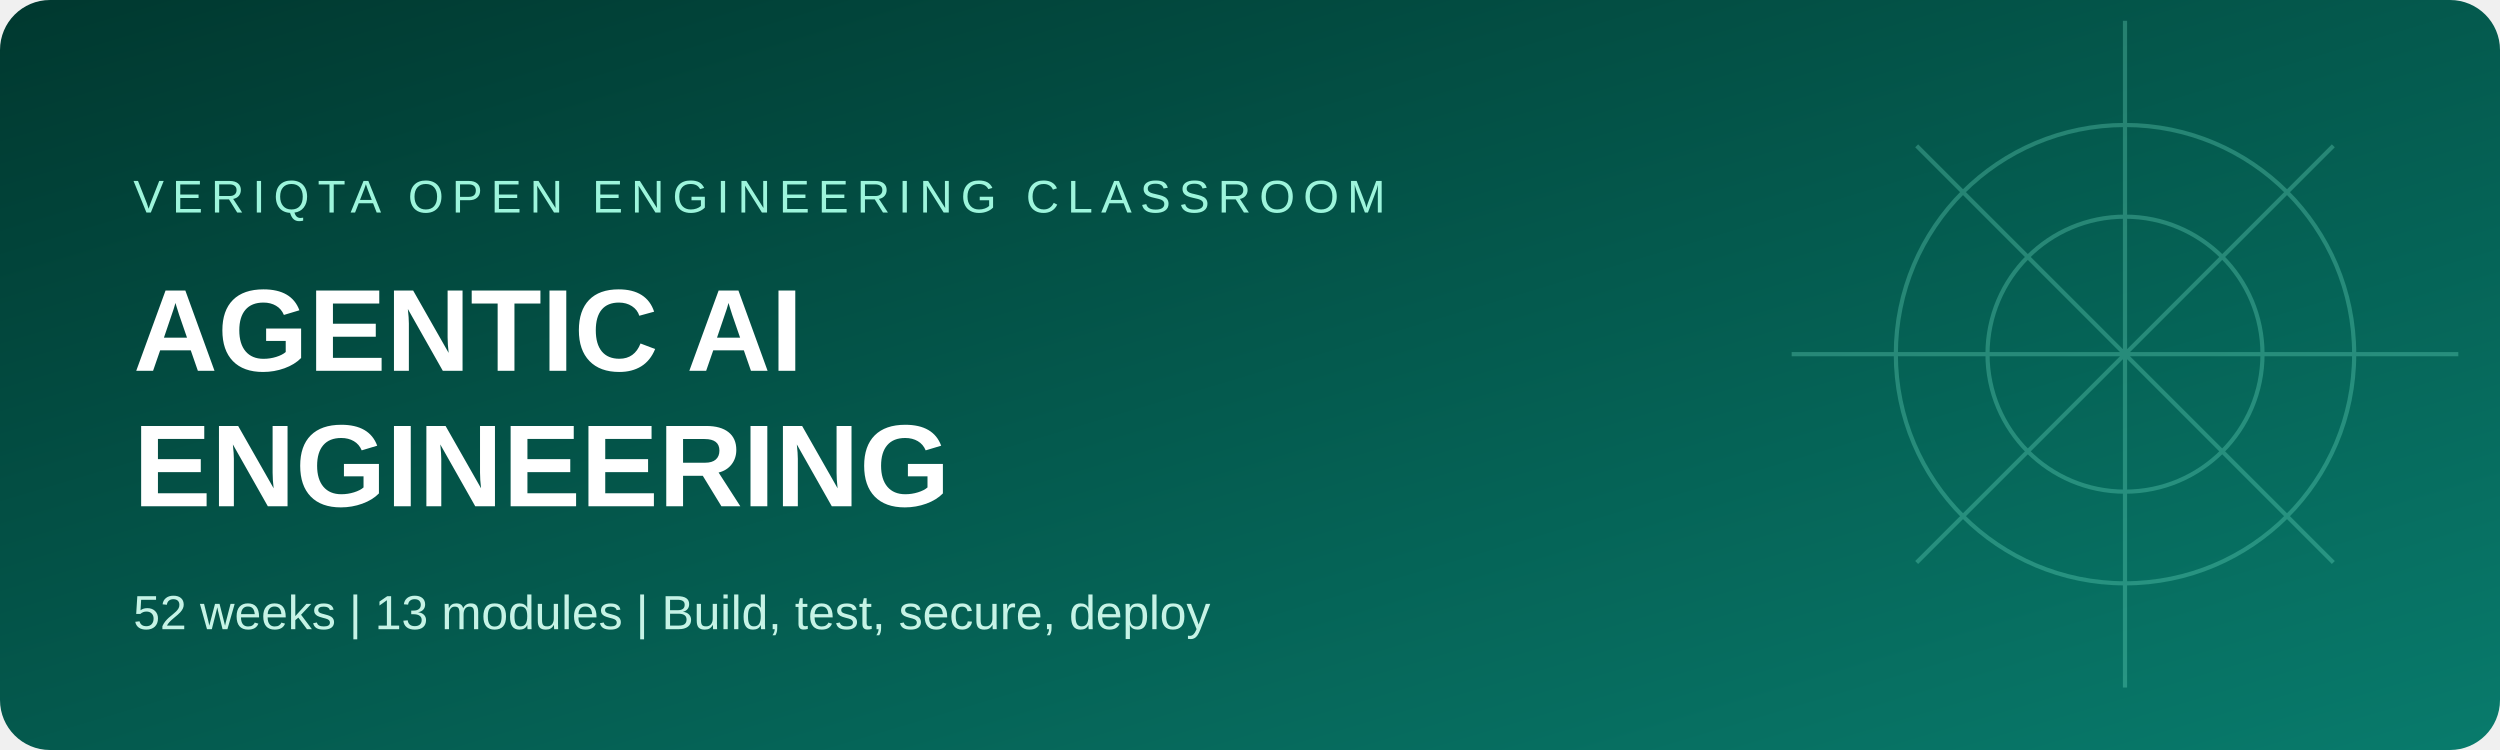
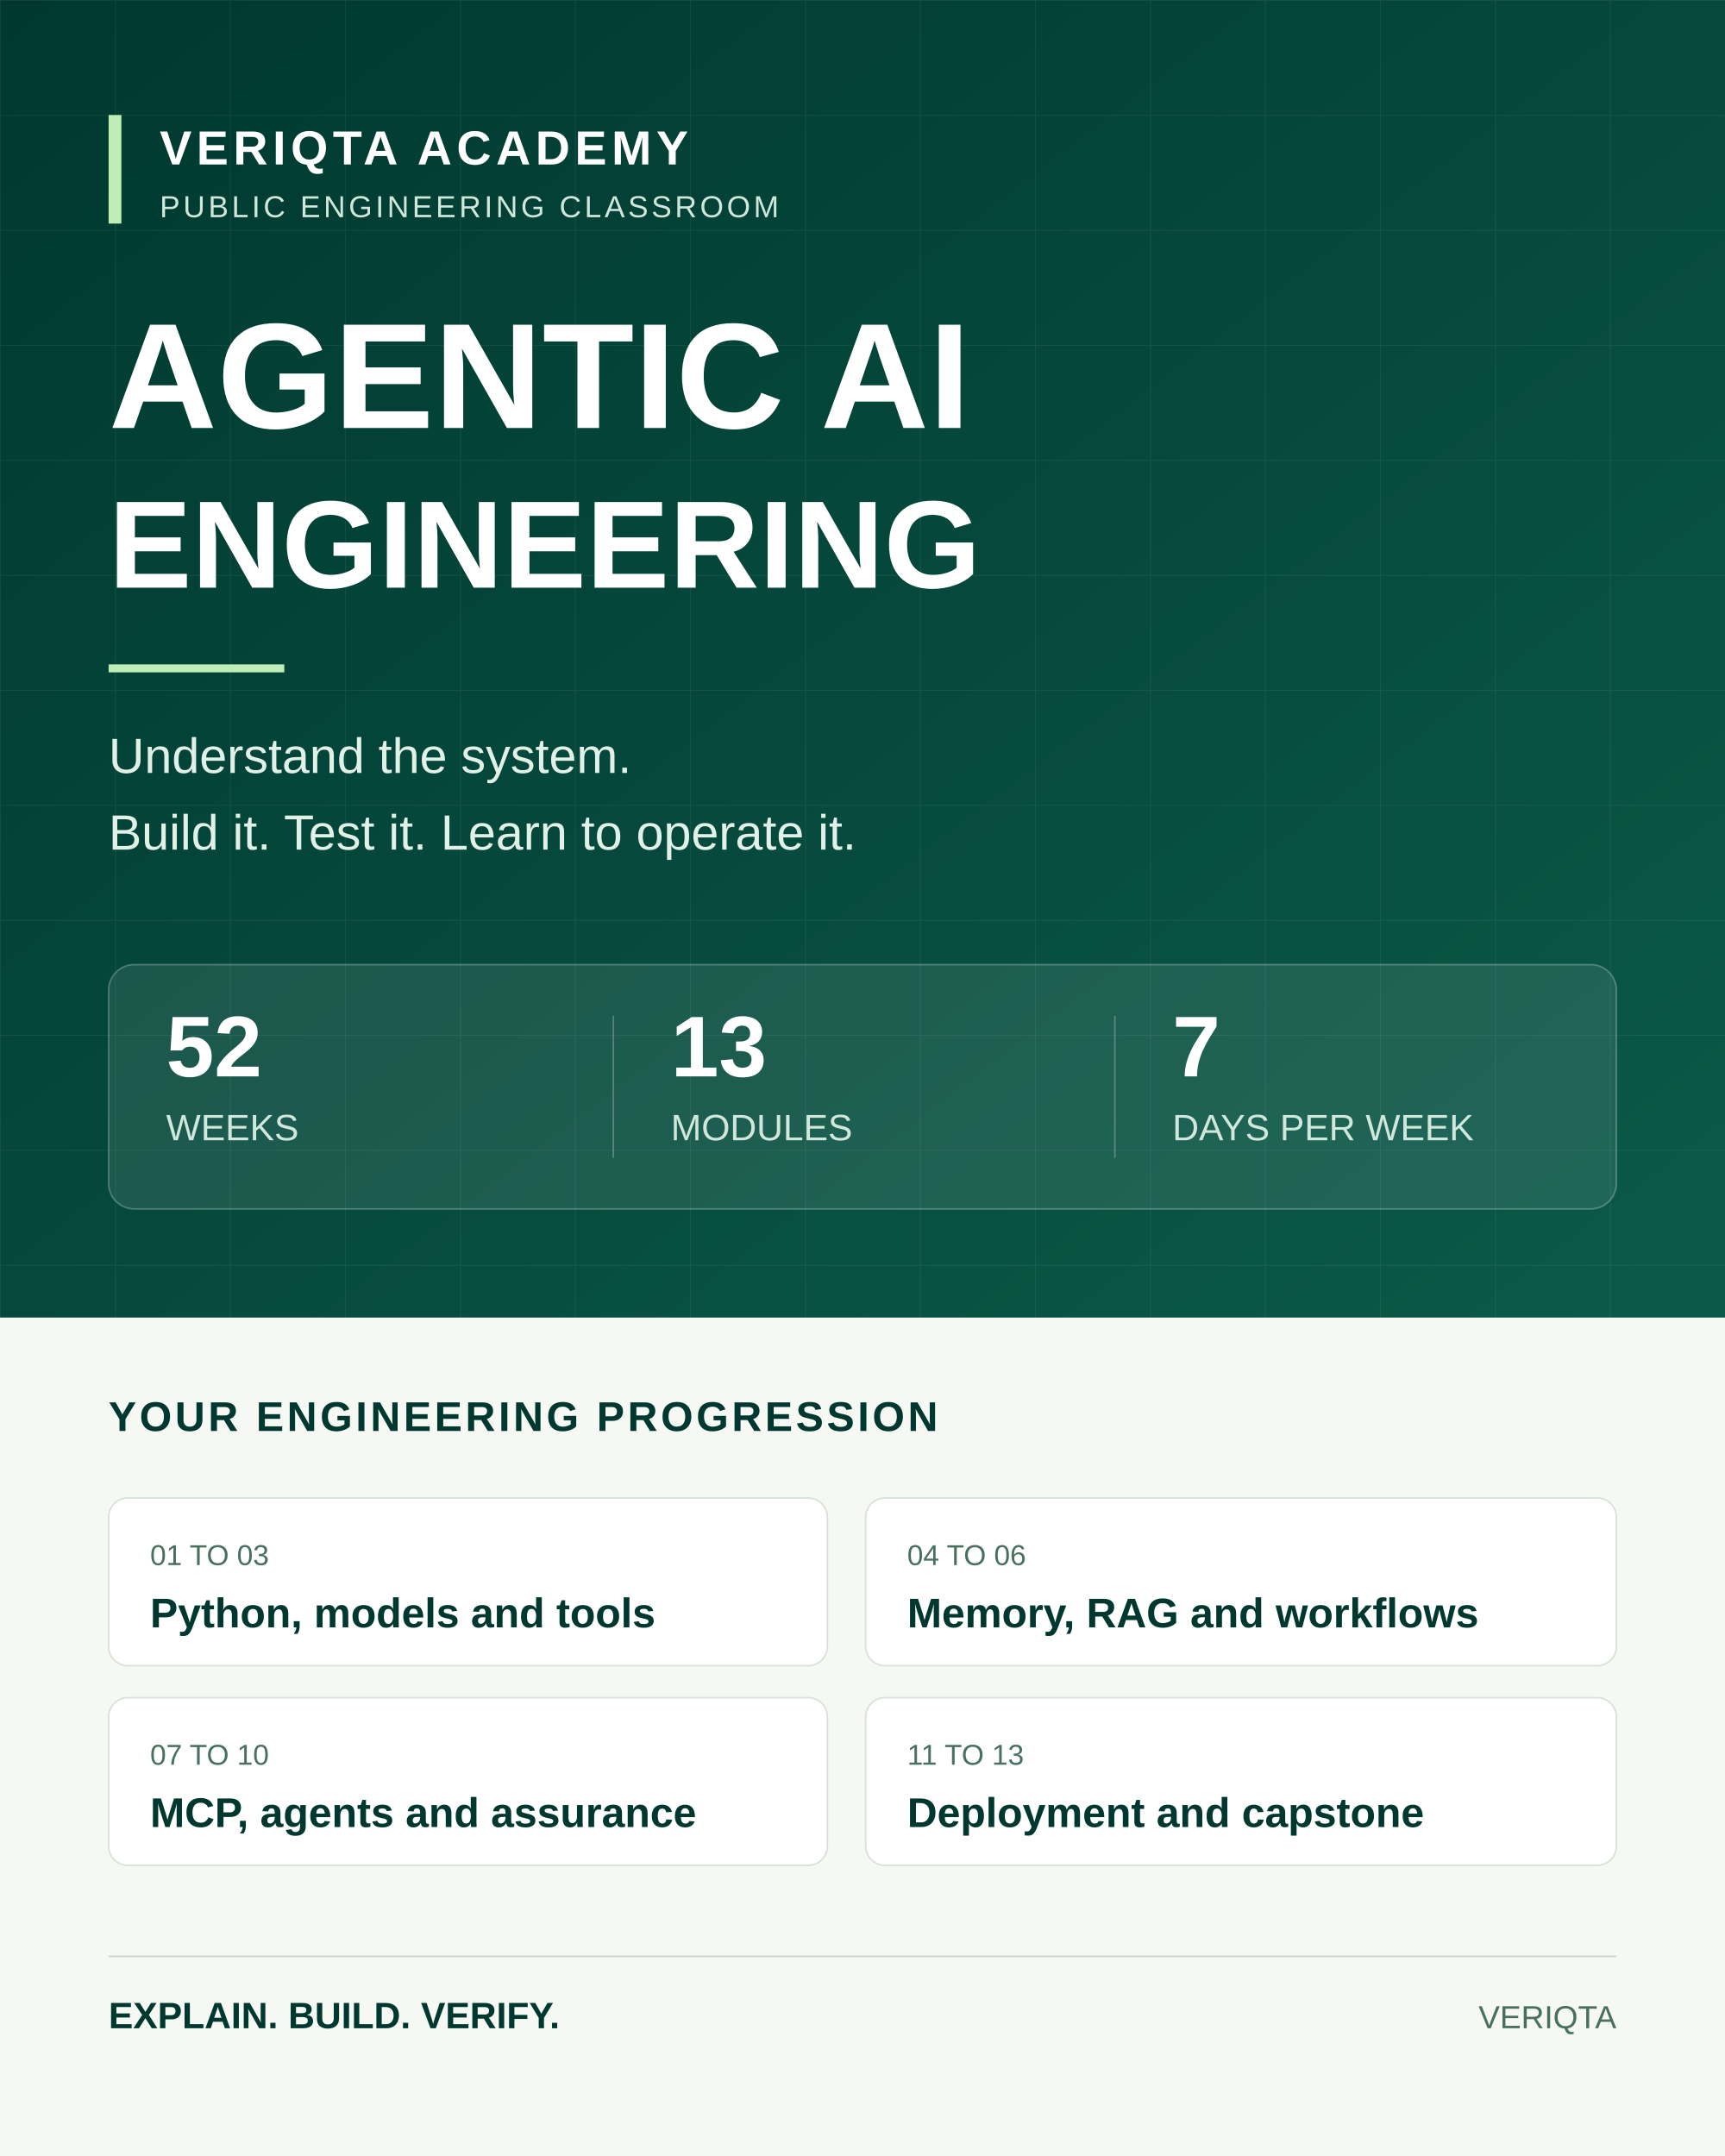
- <svg xmlns="http://www.w3.org/2000/svg" width="1200" height="360" viewBox="0 0 1200 360">
+ <svg xmlns="http://www.w3.org/2000/svg" width="1080" height="1350" viewBox="0 0 1080 1350" role="img" aria-labelledby="title description">
  <defs>
-     <linearGradient id="g" x2="1" y2="1">
+     <linearGradient id="green" x1="0" y1="0" x2="1" y2="1">
      <stop stop-color="#00382F" />
-       <stop offset="1" stop-color="#087b6c" />
+       <stop offset="1" stop-color="#0B5A49" />
    </linearGradient>
+     <pattern id="grid" width="72" height="72" patternUnits="userSpaceOnUse">
+       <path d="M 72 0 L 0 0 0 72" fill="none" stroke="#FFFFFF" stroke-opacity="0.07" stroke-width="1" />
+     </pattern>
  </defs>
-   <rect width="1200" height="360" rx="24" fill="url(#g)" />
-   <g stroke="#7ef0d3" opacity=".28" fill="none" stroke-width="2">
-     <circle cx="1020" cy="170" r="110" />
-     <circle cx="1020" cy="170" r="66" />
-     <path d="M860 170h320M1020 10v320M920 70l200 200M1120 70L920 270" />
-   </g>
-   <g font-family="Arial,sans-serif" fill="white">
-     <text x="64" y="102" font-size="22" letter-spacing="4" fill="#9df5dc">VERIQTA OPEN ENGINEERING CLASSROOM</text>
-     <text x="64" y="178" font-size="56" font-weight="bold">AGENTIC AI</text>
-     <text x="64" y="243" font-size="56" font-weight="bold">ENGINEERING</text>
-     <text x="64" y="302" font-size="23" fill="#c6f3e6">52 weeks  |  13 modules  |  Build, test, secure, deploy</text>
+   <rect width="1080" height="1350" fill="#F6F8F3" />
+   <rect width="1080" height="825" fill="url(#green)" />
+   <rect width="1080" height="825" fill="url(#grid)" />
+   <rect x="68" y="72" width="8" height="68" fill="#BEEDB8" />
+   <g font-family="Arial, sans-serif">
+     <text x="100" y="103" fill="#FFFFFF" font-size="30" font-weight="700" letter-spacing="3">VERIQTA ACADEMY</text>
+     <text x="100" y="136" fill="#D0E8DB" font-size="19" letter-spacing="2">PUBLIC ENGINEERING CLASSROOM</text>
+     <text x="68" y="268" fill="#FFFFFF" font-size="94" font-weight="700">AGENTIC AI</text>
+     <text x="68" y="368" fill="#FFFFFF" font-size="78" font-weight="700">ENGINEERING</text>
+     <rect x="68" y="416" width="110" height="5" fill="#BEEDB8" />
+     <text x="68" y="484" fill="#E2F1E7" font-size="31">Understand the system.</text>
+     <text x="68" y="532" fill="#E2F1E7" font-size="31">Build it. Test it. Learn to operate it.</text>
+     <rect x="68" y="604" width="944" height="153" rx="16" fill="#FFFFFF" fill-opacity="0.09" stroke="#FFFFFF" stroke-opacity="0.25" />
+     <path d="M 384 636 V 725 M 698 636 V 725" stroke="#FFFFFF" stroke-opacity="0.25" />
+     <text x="104" y="674" fill="#FFFFFF" font-size="54" font-weight="700">52</text>
+     <text x="104" y="714" fill="#D0E8DB" font-size="23">WEEKS</text>
+     <text x="420" y="674" fill="#FFFFFF" font-size="54" font-weight="700">13</text>
+     <text x="420" y="714" fill="#D0E8DB" font-size="23">MODULES</text>
+     <text x="734" y="674" fill="#FFFFFF" font-size="54" font-weight="700">7</text>
+     <text x="734" y="714" fill="#D0E8DB" font-size="23">DAYS PER WEEK</text>
+     <text x="68" y="896" fill="#00382F" font-size="26" font-weight="700" letter-spacing="2">YOUR ENGINEERING PROGRESSION</text>
+     <rect x="68" y="938" width="450" height="105" rx="12" fill="#FFFFFF" stroke="#D8E2D8" />
+     <rect x="542" y="938" width="470" height="105" rx="12" fill="#FFFFFF" stroke="#D8E2D8" />
+     <text x="94" y="980" fill="#47705E" font-size="18">01 TO 03</text>
+     <text x="94" y="1019" fill="#00382F" font-size="26" font-weight="700">Python, models and tools</text>
+     <text x="568" y="980" fill="#47705E" font-size="18">04 TO 06</text>
+     <text x="568" y="1019" fill="#00382F" font-size="26" font-weight="700">Memory, RAG and workflows</text>
+     <rect x="68" y="1063" width="450" height="105" rx="12" fill="#FFFFFF" stroke="#D8E2D8" />
+     <rect x="542" y="1063" width="470" height="105" rx="12" fill="#FFFFFF" stroke="#D8E2D8" />
+     <text x="94" y="1105" fill="#47705E" font-size="18">07 TO 10</text>
+     <text x="94" y="1144" fill="#00382F" font-size="26" font-weight="700">MCP, agents and assurance</text>
+     <text x="568" y="1105" fill="#47705E" font-size="18">11 TO 13</text>
+     <text x="568" y="1144" fill="#00382F" font-size="26" font-weight="700">Deployment and capstone</text>
+     <path d="M 68 1225 H 1012" stroke="#C8D7CB" />
+     <text x="68" y="1270" fill="#00382F" font-size="23" font-weight="700">EXPLAIN. BUILD. VERIFY.</text>
+     <text x="1012" y="1270" fill="#47705E" font-size="20" text-anchor="end">VERIQTA</text>
  </g>
</svg>
